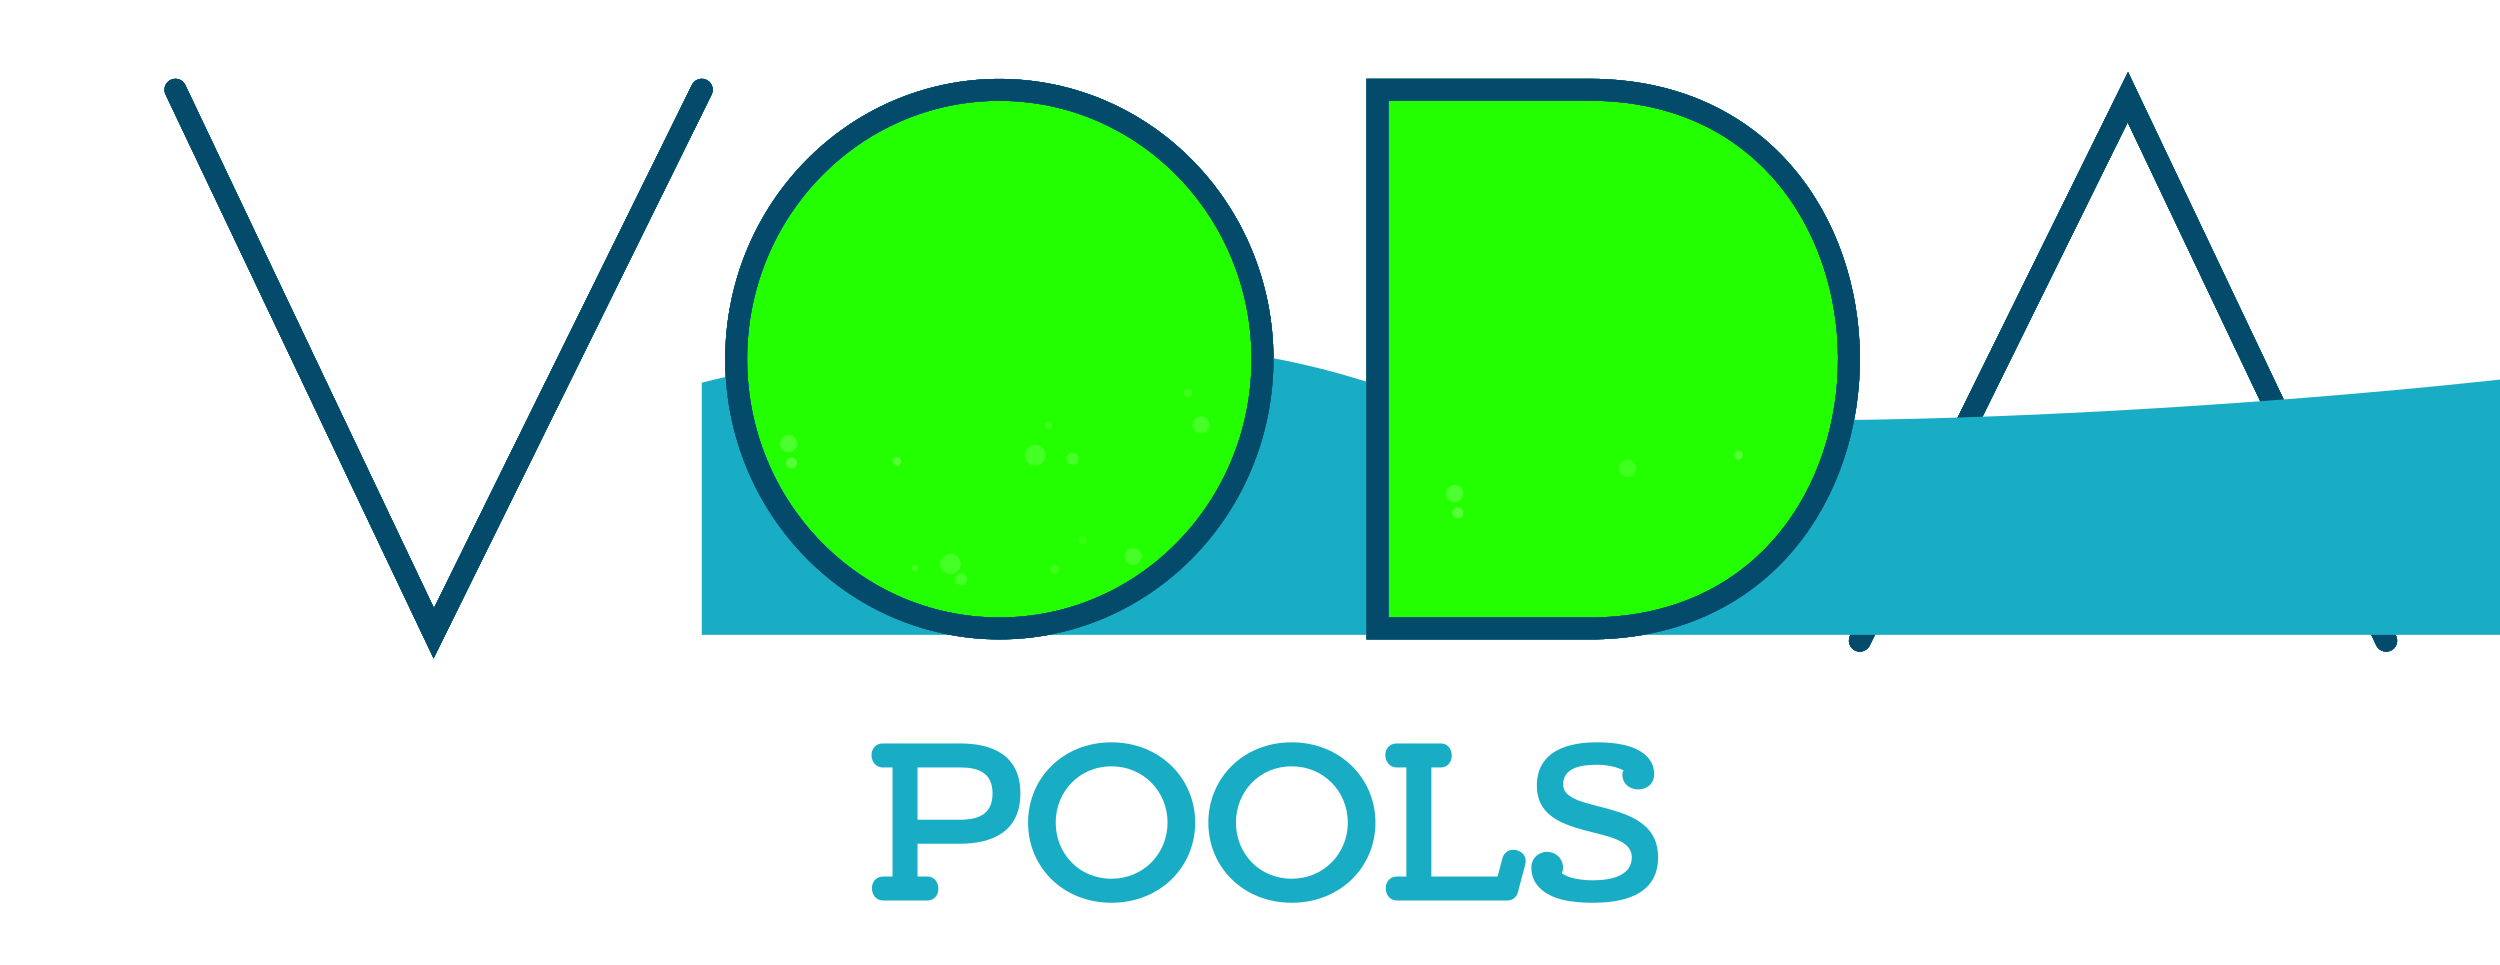
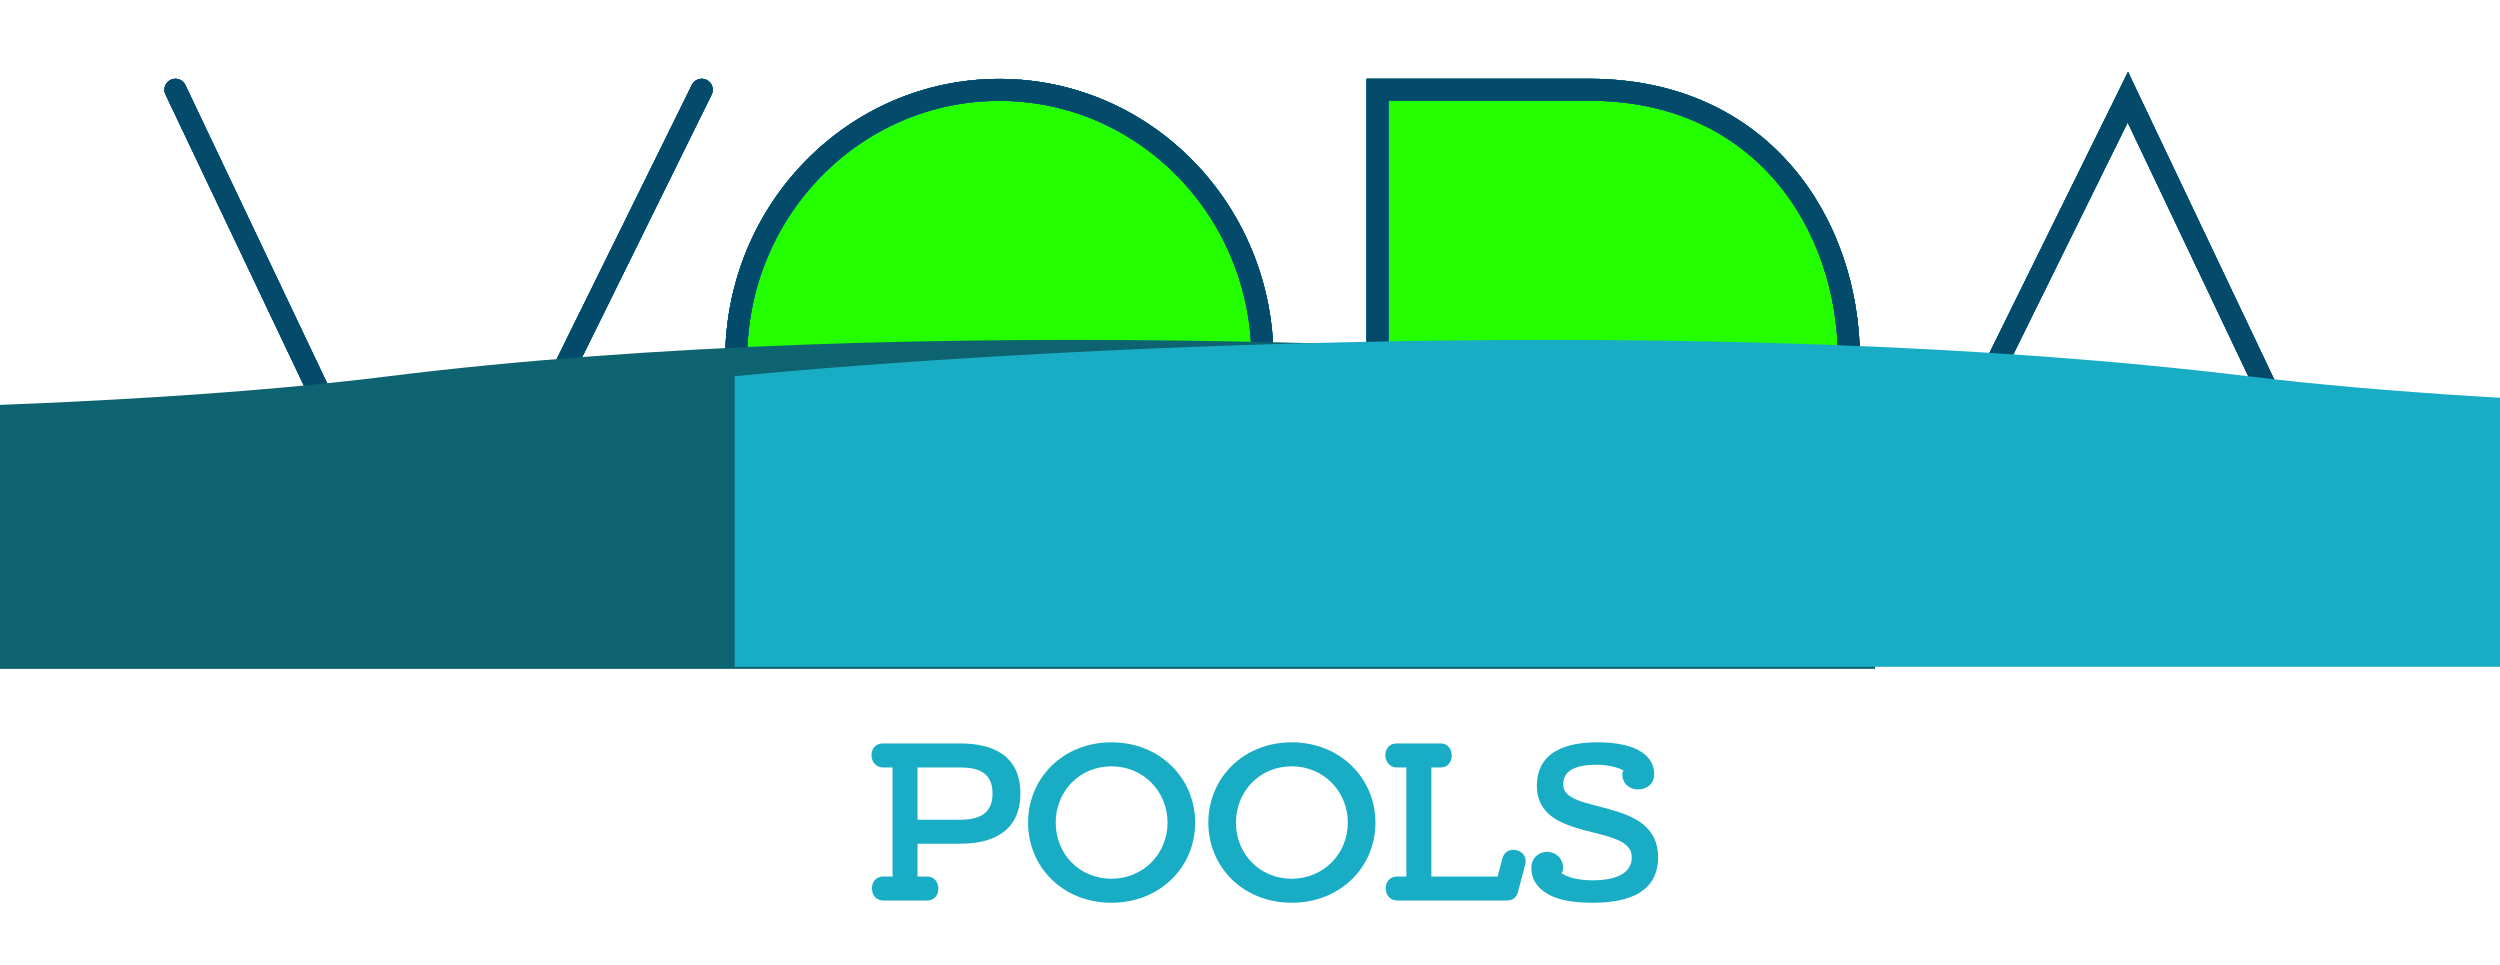
<svg xmlns="http://www.w3.org/2000/svg" width="228" height="88" viewBox="0 0 228 88" fill="none">
  <g id="logo-container" clip-path="url(#clip0_24_20)">
    <rect width="228" height="88" fill="white" />
    <g id="a-container">
      <path id="a-dark" d="M217.62 58.428L194.06 8.861L169.62 58.428" stroke="#044A6A" stroke-width="2" stroke-miterlimit="10" stroke-linecap="round" />
      <path id="a-light-1" d="M217.62 58.428L194.06 8.861L169.62 58.428" stroke="#19ADC5" stroke-width="2" stroke-miterlimit="10" stroke-linecap="round" />
      <path id="a-light-2" d="M217.62 58.428L194.06 8.861L169.62 58.428" stroke="#178FAA" stroke-width="2" stroke-miterlimit="10" stroke-linecap="round" />
      <path id="a-light-3" d="M217.62 58.428L194.06 8.861L169.62 58.428" stroke="#137493" stroke-width="2" stroke-miterlimit="10" stroke-linecap="round" />
      <path id="a-light-4" d="M217.62 58.428L194.06 8.861L169.62 58.428" stroke="#0D5E7F" stroke-width="2" stroke-miterlimit="10" stroke-linecap="round" />
      <path id="a-light-5" d="M217.62 58.428L194.06 8.861L169.62 58.428" stroke="#044A6A" stroke-width="2" stroke-miterlimit="10" stroke-linecap="round" />
      <line id="A-line" x1="175" y1="48.116" x2="212" y2="48.116" stroke="#044A6A" stroke-width="2" stroke-linecap="round" />
    </g>
    <g id="v-container">
      <path id="v-dark" d="M16 8.186L39.56 57.752L64 8.186" stroke="#044A6A" stroke-width="2" stroke-miterlimit="10" stroke-linecap="round" />
      <path id="v-light-1" d="M16 8.186L39.56 57.752L64 8.186" stroke="#19ADC5" stroke-width="2" stroke-miterlimit="10" stroke-linecap="round" />
      <path id="v-light-2" d="M16 8.186L39.56 57.752L64 8.186" stroke="#178FAA" stroke-width="2" stroke-miterlimit="10" stroke-linecap="round" />
      <path id="v-light-3" d="M16 8.186L39.56 57.752L64 8.186" stroke="#137493" stroke-width="2" stroke-miterlimit="10" stroke-linecap="round" />
      <path id="v-light-4" d="M16 8.186L39.56 57.752L64 8.186" stroke="#0D5E7F" stroke-width="2" stroke-miterlimit="10" stroke-linecap="round" />
      <path id="v-light-5" d="M16 8.186L39.56 57.752L64 8.186" stroke="#044A6A" stroke-width="2" stroke-miterlimit="10" stroke-linecap="round" />
    </g>
-     <path id="wave" fill-rule="evenodd" clip-rule="evenodd" d="M64 57.901V34.901C74.999 32.094 102.395 27.884 123.992 34.62C145.59 41.356 202.316 37.427 227.979 34.62C246.144 31.978 294.271 28.28 341.465 34.62C388.659 40.96 432.67 39.642 459.5 37C461.591 36.81 463.813 36.606 466.143 36.392C494.266 33.804 538.145 29.768 558 33C578.878 36.399 610.086 35.924 618 34.966V34.901C628.999 32.094 684 30.5 707 34.901C729.22 39.152 775.337 37.427 801 34.62C819.164 31.978 848.271 28.28 895.465 34.62C942.659 40.96 1008.12 37.262 1034.95 34.62C1062.28 32.143 1122.14 28.676 1142.93 34.62C1158.7 39.126 1163.53 37.536 1167.99 36.068C1169.42 35.599 1170.81 35.142 1172.5 34.901V57.901L618.5 57.901L618 57.901L64 57.901Z" fill="#19ADC5" />
    <path id="o-clip" d="M91.14 57.313C104.395 57.313 115.14 46.318 115.14 32.754C115.14 19.191 104.395 8.196 91.14 8.196C77.885 8.196 67.14 19.191 67.14 32.754C67.14 46.318 77.885 57.313 91.14 57.313Z" fill="#24FF00" />
    <g id="o-container">
      <path id="o-dark" d="M91.14 57.313C104.395 57.313 115.14 46.318 115.14 32.754C115.14 19.191 104.395 8.196 91.14 8.196C77.885 8.196 67.14 19.191 67.14 32.754C67.14 46.318 77.885 57.313 91.14 57.313Z" stroke="#044A6A" stroke-width="2" stroke-miterlimit="10" stroke-linecap="round" />
      <path id="o-light-1" d="M91.14 57.313C104.395 57.313 115.14 46.318 115.14 32.754C115.14 19.191 104.395 8.196 91.14 8.196C77.885 8.196 67.14 19.191 67.14 32.754C67.14 46.318 77.885 57.313 91.14 57.313Z" stroke="#19ADC5" stroke-width="2" stroke-miterlimit="10" stroke-linecap="round" />
      <path id="o-light-2" d="M91.14 57.313C104.395 57.313 115.14 46.318 115.14 32.754C115.14 19.191 104.395 8.196 91.14 8.196C77.885 8.196 67.14 19.191 67.14 32.754C67.14 46.318 77.885 57.313 91.14 57.313Z" stroke="#178FAA" stroke-width="2" stroke-miterlimit="10" stroke-linecap="round" />
      <path id="o-light-3" d="M91.14 57.313C104.395 57.313 115.14 46.318 115.14 32.754C115.14 19.191 104.395 8.196 91.14 8.196C77.885 8.196 67.14 19.191 67.14 32.754C67.14 46.318 77.885 57.313 91.14 57.313Z" stroke="#137493" stroke-width="2" stroke-miterlimit="10" stroke-linecap="round" />
      <path id="o-light-4" d="M91.14 57.313C104.395 57.313 115.14 46.318 115.14 32.754C115.14 19.191 104.395 8.196 91.14 8.196C77.885 8.196 67.14 19.191 67.14 32.754C67.14 46.318 77.885 57.313 91.14 57.313Z" stroke="#0D5E7F" stroke-width="2" stroke-miterlimit="10" stroke-linecap="round" />
      <path id="o-light-5" d="M91.14 57.313C104.395 57.313 115.14 46.318 115.14 32.754C115.14 19.191 104.395 8.196 91.14 8.196C77.885 8.196 67.14 19.191 67.14 32.754C67.14 46.318 77.885 57.313 91.14 57.313Z" stroke="#044A6A" stroke-width="2" stroke-miterlimit="10" stroke-linecap="round" />
    </g>
-     <path id="d-clip" d="M145.08 8.186H125.63V57.312H145.45C176.48 56.77 176.34 8.329 145.08 8.186V8.186Z" fill="#24FF00" />
+     <path id="d-clip" d="M145.08 8.186H125.63V57.312H145.45C176.48 56.77 176.34 8.329 145.08 8.186Z" fill="#24FF00" />
    <g id="d-container">
      <path id="d-dark" d="M145.08 8.186H125.63V57.312H145.45C176.48 56.77 176.34 8.329 145.08 8.186V8.186Z" stroke="#044A6A" stroke-width="2" stroke-miterlimit="10" stroke-linecap="round" />
      <path id="d-light-1" d="M145.08 8.186H125.63V57.312H145.45C176.48 56.77 176.34 8.329 145.08 8.186V8.186Z" stroke="#19ADC5" stroke-width="2" stroke-miterlimit="10" stroke-linecap="round" />
      <path id="d-light-2" d="M145.08 8.186H125.63V57.312H145.45C176.48 56.77 176.34 8.329 145.08 8.186V8.186Z" stroke="#178FAA" stroke-width="2" stroke-miterlimit="10" stroke-linecap="round" />
      <path id="d-light-3" d="M145.08 8.186H125.63V57.312H145.45C176.48 56.77 176.34 8.329 145.08 8.186V8.186Z" stroke="#137493" stroke-width="2" stroke-miterlimit="10" stroke-linecap="round" />
      <path id="d-light-4" d="M145.08 8.186H125.63V57.312H145.45C176.48 56.77 176.34 8.329 145.08 8.186V8.186Z" stroke="#0D5E7F" stroke-width="2" stroke-miterlimit="10" stroke-linecap="round" />
      <path id="d-lihgt-5" d="M145.08 8.186H125.63V57.312H145.45C176.48 56.77 176.34 8.329 145.08 8.186V8.186Z" stroke="#044A6A" stroke-width="2" stroke-miterlimit="10" stroke-linecap="round" />
    </g>
    <g id="bubbles">
      <path id="Vector" opacity="0.15" d="M109.53 39.539C109.961 39.539 110.31 39.186 110.31 38.751C110.31 38.316 109.961 37.963 109.53 37.963C109.099 37.963 108.75 38.316 108.75 38.751C108.75 39.186 109.099 39.539 109.53 39.539Z" fill="white" />
      <path id="Vector_2" opacity="0.11" d="M108.36 36.223C108.575 36.223 108.75 36.049 108.75 35.834C108.75 35.62 108.575 35.446 108.36 35.446C108.145 35.446 107.97 35.62 107.97 35.834C107.97 36.049 108.145 36.223 108.36 36.223Z" fill="white" />
      <path id="Vector_3" opacity="0.15" d="M94.42 42.455C94.939 42.455 95.36 42.033 95.36 41.514C95.36 40.994 94.939 40.572 94.42 40.572C93.901 40.572 93.48 40.994 93.48 41.514C93.48 42.033 93.901 42.455 94.42 42.455Z" fill="white" />
      <path id="Vector_4" opacity="0.07" d="M98.7 49.689C98.915 49.689 99.09 49.515 99.09 49.3C99.09 49.086 98.915 48.912 98.7 48.912C98.485 48.912 98.31 49.086 98.31 49.3C98.31 49.515 98.485 49.689 98.7 49.689Z" fill="white" />
      <path id="Vector_5" opacity="0.15" d="M97.81 42.414C98.119 42.414 98.37 42.162 98.37 41.851C98.37 41.54 98.119 41.288 97.81 41.288C97.501 41.288 97.25 41.54 97.25 41.851C97.25 42.162 97.501 42.414 97.81 42.414Z" fill="white" />
      <path id="Vector_6" opacity="0.15" d="M95.64 39.078C95.8 39.078 95.93 38.95 95.93 38.792C95.93 38.633 95.8 38.505 95.64 38.505C95.48 38.505 95.35 38.633 95.35 38.792C95.35 38.95 95.48 39.078 95.64 39.078Z" fill="white" />
    </g>
    <g id="bubbles_2">
      <path id="Vector_7" opacity="0.23" d="M81.81 42.475C82.025 42.475 82.2 42.301 82.2 42.087C82.2 41.872 82.025 41.698 81.81 41.698C81.595 41.698 81.42 41.872 81.42 42.087C81.42 42.301 81.595 42.475 81.81 42.475Z" fill="white" />
      <path id="Vector_8" opacity="0.15" d="M103.35 51.541C103.781 51.541 104.13 51.189 104.13 50.754C104.13 50.318 103.781 49.966 103.35 49.966C102.919 49.966 102.57 50.318 102.57 50.754C102.57 51.189 102.919 51.541 103.35 51.541Z" fill="white" />
      <path id="Vector_9" opacity="0.11" d="M96.18 52.319C96.395 52.319 96.57 52.145 96.57 51.93C96.57 51.715 96.395 51.541 96.18 51.541C95.965 51.541 95.79 51.715 95.79 51.93C95.79 52.145 95.965 52.319 96.18 52.319Z" fill="white" />
      <path id="Vector_10" opacity="0.15" d="M86.68 52.37C87.199 52.37 87.62 51.949 87.62 51.429C87.62 50.909 87.199 50.487 86.68 50.487C86.161 50.487 85.74 50.909 85.74 51.429C85.74 51.949 86.161 52.37 86.68 52.37Z" fill="white" />
      <path id="Vector_11" opacity="0.18" d="M71.92 41.247C72.351 41.247 72.7 40.895 72.7 40.459C72.7 40.024 72.351 39.672 71.92 39.672C71.489 39.672 71.14 40.024 71.14 40.459C71.14 40.895 71.489 41.247 71.92 41.247Z" fill="white" />
      <path id="Vector_12" opacity="0.23" d="M72.2 42.731C72.476 42.731 72.7 42.507 72.7 42.23C72.7 41.953 72.476 41.728 72.2 41.728C71.924 41.728 71.7 41.953 71.7 42.23C71.7 42.507 71.924 42.731 72.2 42.731Z" fill="white" />
      <path id="Vector_13" opacity="0.15" d="M87.63 53.394C87.939 53.394 88.19 53.142 88.19 52.831C88.19 52.52 87.939 52.268 87.63 52.268C87.321 52.268 87.07 52.52 87.07 52.831C87.07 53.142 87.321 53.394 87.63 53.394Z" fill="white" />
      <path id="Vector_14" opacity="0.15" d="M83.46 52.104C83.62 52.104 83.75 51.976 83.75 51.818C83.75 51.659 83.62 51.531 83.46 51.531C83.3 51.531 83.17 51.659 83.17 51.818C83.17 51.976 83.3 52.104 83.46 52.104Z" fill="white" />
    </g>
    <g id="bubbles_3">
      <path id="Vector_15" opacity="0.23" d="M158.55 41.902C158.765 41.902 158.94 41.728 158.94 41.514C158.94 41.299 158.765 41.125 158.55 41.125C158.335 41.125 158.16 41.299 158.16 41.514C158.16 41.728 158.335 41.902 158.55 41.902Z" fill="white" />
      <path id="Vector_16" opacity="0.13" d="M148.44 43.488C148.871 43.488 149.22 43.136 149.22 42.7C149.22 42.265 148.871 41.913 148.44 41.913C148.009 41.913 147.66 42.265 147.66 42.7C147.66 43.136 148.009 43.488 148.44 43.488Z" fill="white" />
      <path id="Vector_17" opacity="0.18" d="M132.66 45.801C133.091 45.801 133.44 45.448 133.44 45.013C133.44 44.578 133.091 44.225 132.66 44.225C132.229 44.225 131.88 44.578 131.88 45.013C131.88 45.448 132.229 45.801 132.66 45.801Z" fill="white" />
      <path id="Vector_18" opacity="0.23" d="M132.95 47.274C133.226 47.274 133.45 47.05 133.45 46.773C133.45 46.496 133.226 46.272 132.95 46.272C132.674 46.272 132.45 46.496 132.45 46.773C132.45 47.05 132.674 47.274 132.95 47.274Z" fill="white" />
    </g>
    <g id="POOLS">
-       <path id="Vector_19" d="M80.56 82.126C79.86 82.126 79.52 81.574 79.52 81.001C79.52 80.469 79.86 79.937 80.56 79.937H81.4V69.991H80.52C79.84 69.991 79.48 69.418 79.48 68.865C79.48 68.312 79.84 67.801 80.52 67.801H87.56C90.44 67.801 93.06 68.824 93.06 72.365C93.06 75.905 90.4 76.949 87.56 76.949H83.68V79.937H84.56C85.24 79.937 85.58 80.489 85.58 81.062C85.58 81.594 85.24 82.126 84.56 82.126H80.56V82.126ZM83.68 74.759H87.56C89.22 74.759 90.52 74.268 90.52 72.365C90.52 70.461 89.22 69.991 87.56 69.991H83.68V74.759Z" fill="#19ADC5" />
-       <path id="Vector_20" d="M101.36 82.331C96.94 82.331 93.76 79.077 93.76 75.025C93.76 70.973 96.94 67.699 101.36 67.699C105.78 67.699 109 70.973 109 75.025C109 79.077 105.8 82.331 101.36 82.331ZM101.36 69.888C98.44 69.888 96.28 72.18 96.28 75.025C96.28 77.87 98.44 80.141 101.36 80.141C104.28 80.141 106.48 77.849 106.48 75.025C106.48 72.201 104.3 69.888 101.36 69.888Z" fill="#19ADC5" />
-       <path id="Vector_21" d="M117.8 82.331C113.38 82.331 110.2 79.077 110.2 75.025C110.2 70.973 113.38 67.699 117.8 67.699C122.22 67.699 125.44 70.973 125.44 75.025C125.44 79.077 122.24 82.331 117.8 82.331ZM117.8 69.888C114.88 69.888 112.72 72.18 112.72 75.025C112.72 77.87 114.88 80.141 117.8 80.141C120.72 80.141 122.92 77.849 122.92 75.025C122.92 72.201 120.74 69.888 117.8 69.888Z" fill="#19ADC5" />
-       <path id="Vector_22" d="M130.54 69.991V79.937H136.58L137.02 78.279C137.16 77.747 137.58 77.501 138.02 77.501C138.66 77.501 139.32 78.013 139.1 78.852L138.48 81.185C138.42 81.656 138.08 82.126 137.46 82.126H127.42C126.72 82.126 126.38 81.574 126.38 81.001C126.38 80.469 126.72 79.937 127.42 79.937H128.26V69.991H127.38C126.7 69.991 126.34 69.418 126.34 68.865C126.34 68.312 126.7 67.801 127.38 67.801H131.4C132.06 67.801 132.4 68.353 132.4 68.906C132.4 69.459 132.06 69.991 131.4 69.991H130.54V69.991Z" fill="#19ADC5" />
-       <path id="Vector_23" d="M149.4 71.996C148.68 71.996 147.96 71.546 147.96 70.605C147.96 70.461 148 70.359 148.08 70.277C147.46 69.909 146.38 69.745 145.7 69.745C144.28 69.745 142.56 69.97 142.56 71.546C142.56 74.35 151.22 72.631 151.22 78.177C151.22 81.86 147.62 82.331 145.26 82.331C143.62 82.331 141.52 82.147 140.36 80.919C139.94 80.469 139.66 79.916 139.66 79.139C139.66 78.218 140.38 77.686 141.08 77.686C141.78 77.686 142.5 78.156 142.56 79.118C142.56 79.323 142.5 79.487 142.42 79.63C143.16 80.182 144.5 80.285 145.26 80.285C147.12 80.285 148.82 79.793 148.82 78.177C148.82 75.046 140.16 76.908 140.16 71.669C140.16 67.903 144.12 67.699 145.7 67.699C147.1 67.699 149.2 67.883 150.28 69.07C150.62 69.459 150.86 69.95 150.86 70.605C150.86 71.546 150.12 71.996 149.4 71.996V71.996Z" fill="#19ADC5" />
+       <path id="P" d="M80.56 82.126C79.86 82.126 79.52 81.574 79.52 81.001C79.52 80.469 79.86 79.937 80.56 79.937H81.4V69.991H80.52C79.84 69.991 79.48 69.418 79.48 68.865C79.48 68.312 79.84 67.801 80.52 67.801H87.56C90.44 67.801 93.06 68.824 93.06 72.365C93.06 75.905 90.4 76.949 87.56 76.949H83.68V79.937H84.56C85.24 79.937 85.58 80.489 85.58 81.062C85.58 81.594 85.24 82.126 84.56 82.126H80.56ZM83.68 74.759H87.56C89.22 74.759 90.52 74.268 90.52 72.365C90.52 70.461 89.22 69.991 87.56 69.991H83.68V74.759Z" fill="#19ADC5" />
+       <path id="O-1" d="M101.36 82.331C96.94 82.331 93.76 79.077 93.76 75.025C93.76 70.973 96.94 67.699 101.36 67.699C105.78 67.699 109 70.973 109 75.025C109 79.077 105.8 82.331 101.36 82.331ZM101.36 69.888C98.44 69.888 96.28 72.18 96.28 75.025C96.28 77.87 98.44 80.141 101.36 80.141C104.28 80.141 106.48 77.849 106.48 75.025C106.48 72.201 104.3 69.888 101.36 69.888Z" fill="#19ADC5" />
+       <path id="O-2" d="M117.8 82.331C113.38 82.331 110.2 79.077 110.2 75.025C110.2 70.973 113.38 67.699 117.8 67.699C122.22 67.699 125.44 70.973 125.44 75.025C125.44 79.077 122.24 82.331 117.8 82.331ZM117.8 69.888C114.88 69.888 112.72 72.18 112.72 75.025C112.72 77.87 114.88 80.141 117.8 80.141C120.72 80.141 122.92 77.849 122.92 75.025C122.92 72.201 120.74 69.888 117.8 69.888Z" fill="#19ADC5" />
+       <path id="L" d="M130.54 69.991V79.937H136.58L137.02 78.279C137.16 77.747 137.58 77.501 138.02 77.501C138.66 77.501 139.32 78.013 139.1 78.852L138.48 81.185C138.42 81.656 138.08 82.126 137.46 82.126H127.42C126.72 82.126 126.38 81.574 126.38 81.001C126.38 80.469 126.72 79.937 127.42 79.937H128.26V69.991H127.38C126.7 69.991 126.34 69.418 126.34 68.865C126.34 68.312 126.7 67.801 127.38 67.801H131.4C132.06 67.801 132.4 68.353 132.4 68.906C132.4 69.459 132.06 69.991 131.4 69.991H130.54Z" fill="#19ADC5" />
+       <path id="S" d="M149.4 71.996C148.68 71.996 147.96 71.546 147.96 70.605C147.96 70.461 148 70.359 148.08 70.277C147.46 69.909 146.38 69.745 145.7 69.745C144.28 69.745 142.56 69.97 142.56 71.546C142.56 74.35 151.22 72.631 151.22 78.177C151.22 81.86 147.62 82.331 145.26 82.331C143.62 82.331 141.52 82.147 140.36 80.919C139.94 80.469 139.66 79.916 139.66 79.139C139.66 78.218 140.38 77.686 141.08 77.686C141.78 77.686 142.5 78.156 142.56 79.118C142.56 79.323 142.5 79.487 142.42 79.63C143.16 80.182 144.5 80.285 145.26 80.285C147.12 80.285 148.82 79.793 148.82 78.177C148.82 75.046 140.16 76.908 140.16 71.669C140.16 67.903 144.12 67.699 145.7 67.699C147.1 67.699 149.2 67.883 150.28 69.07C150.62 69.459 150.86 69.95 150.86 70.605C150.86 71.546 150.12 71.996 149.4 71.996Z" fill="#19ADC5" />
+     </g>
+     <g id="wave-back-container">
+       <path id="wave back" fill-rule="evenodd" clip-rule="evenodd" d="M-157 34.334C-182.921 31.818 -247.264 28.296 -297.276 34.334C-347.287 40.371 -450.597 36.849 -496 34.334V61H-157H171V34.334C145.921 31.818 83.665 28.296 35.276 34.334C-13.113 40.371 -113.07 36.849 -157 34.334Z" fill="#0E6371" />
+     </g>
+     <g id="wave-container">
+       <path id="wave" fill-rule="evenodd" clip-rule="evenodd" d="M67 34.313C92.5 31.813 155.8 28.313 205 34.313C254.017 40.291 355.079 36.839 400 34.341V34.313C425.5 31.813 488.8 28.313 538 34.313C587.2 40.313 688.833 36.813 733.5 34.313V60.813H400.5H400H67V34.313Z" fill="#19ADC5" />
    </g>
  </g>
  <defs>
    <clipPath id="clip0_24_20">
      <rect width="228" height="88" fill="white" />
    </clipPath>
  </defs>
</svg>
